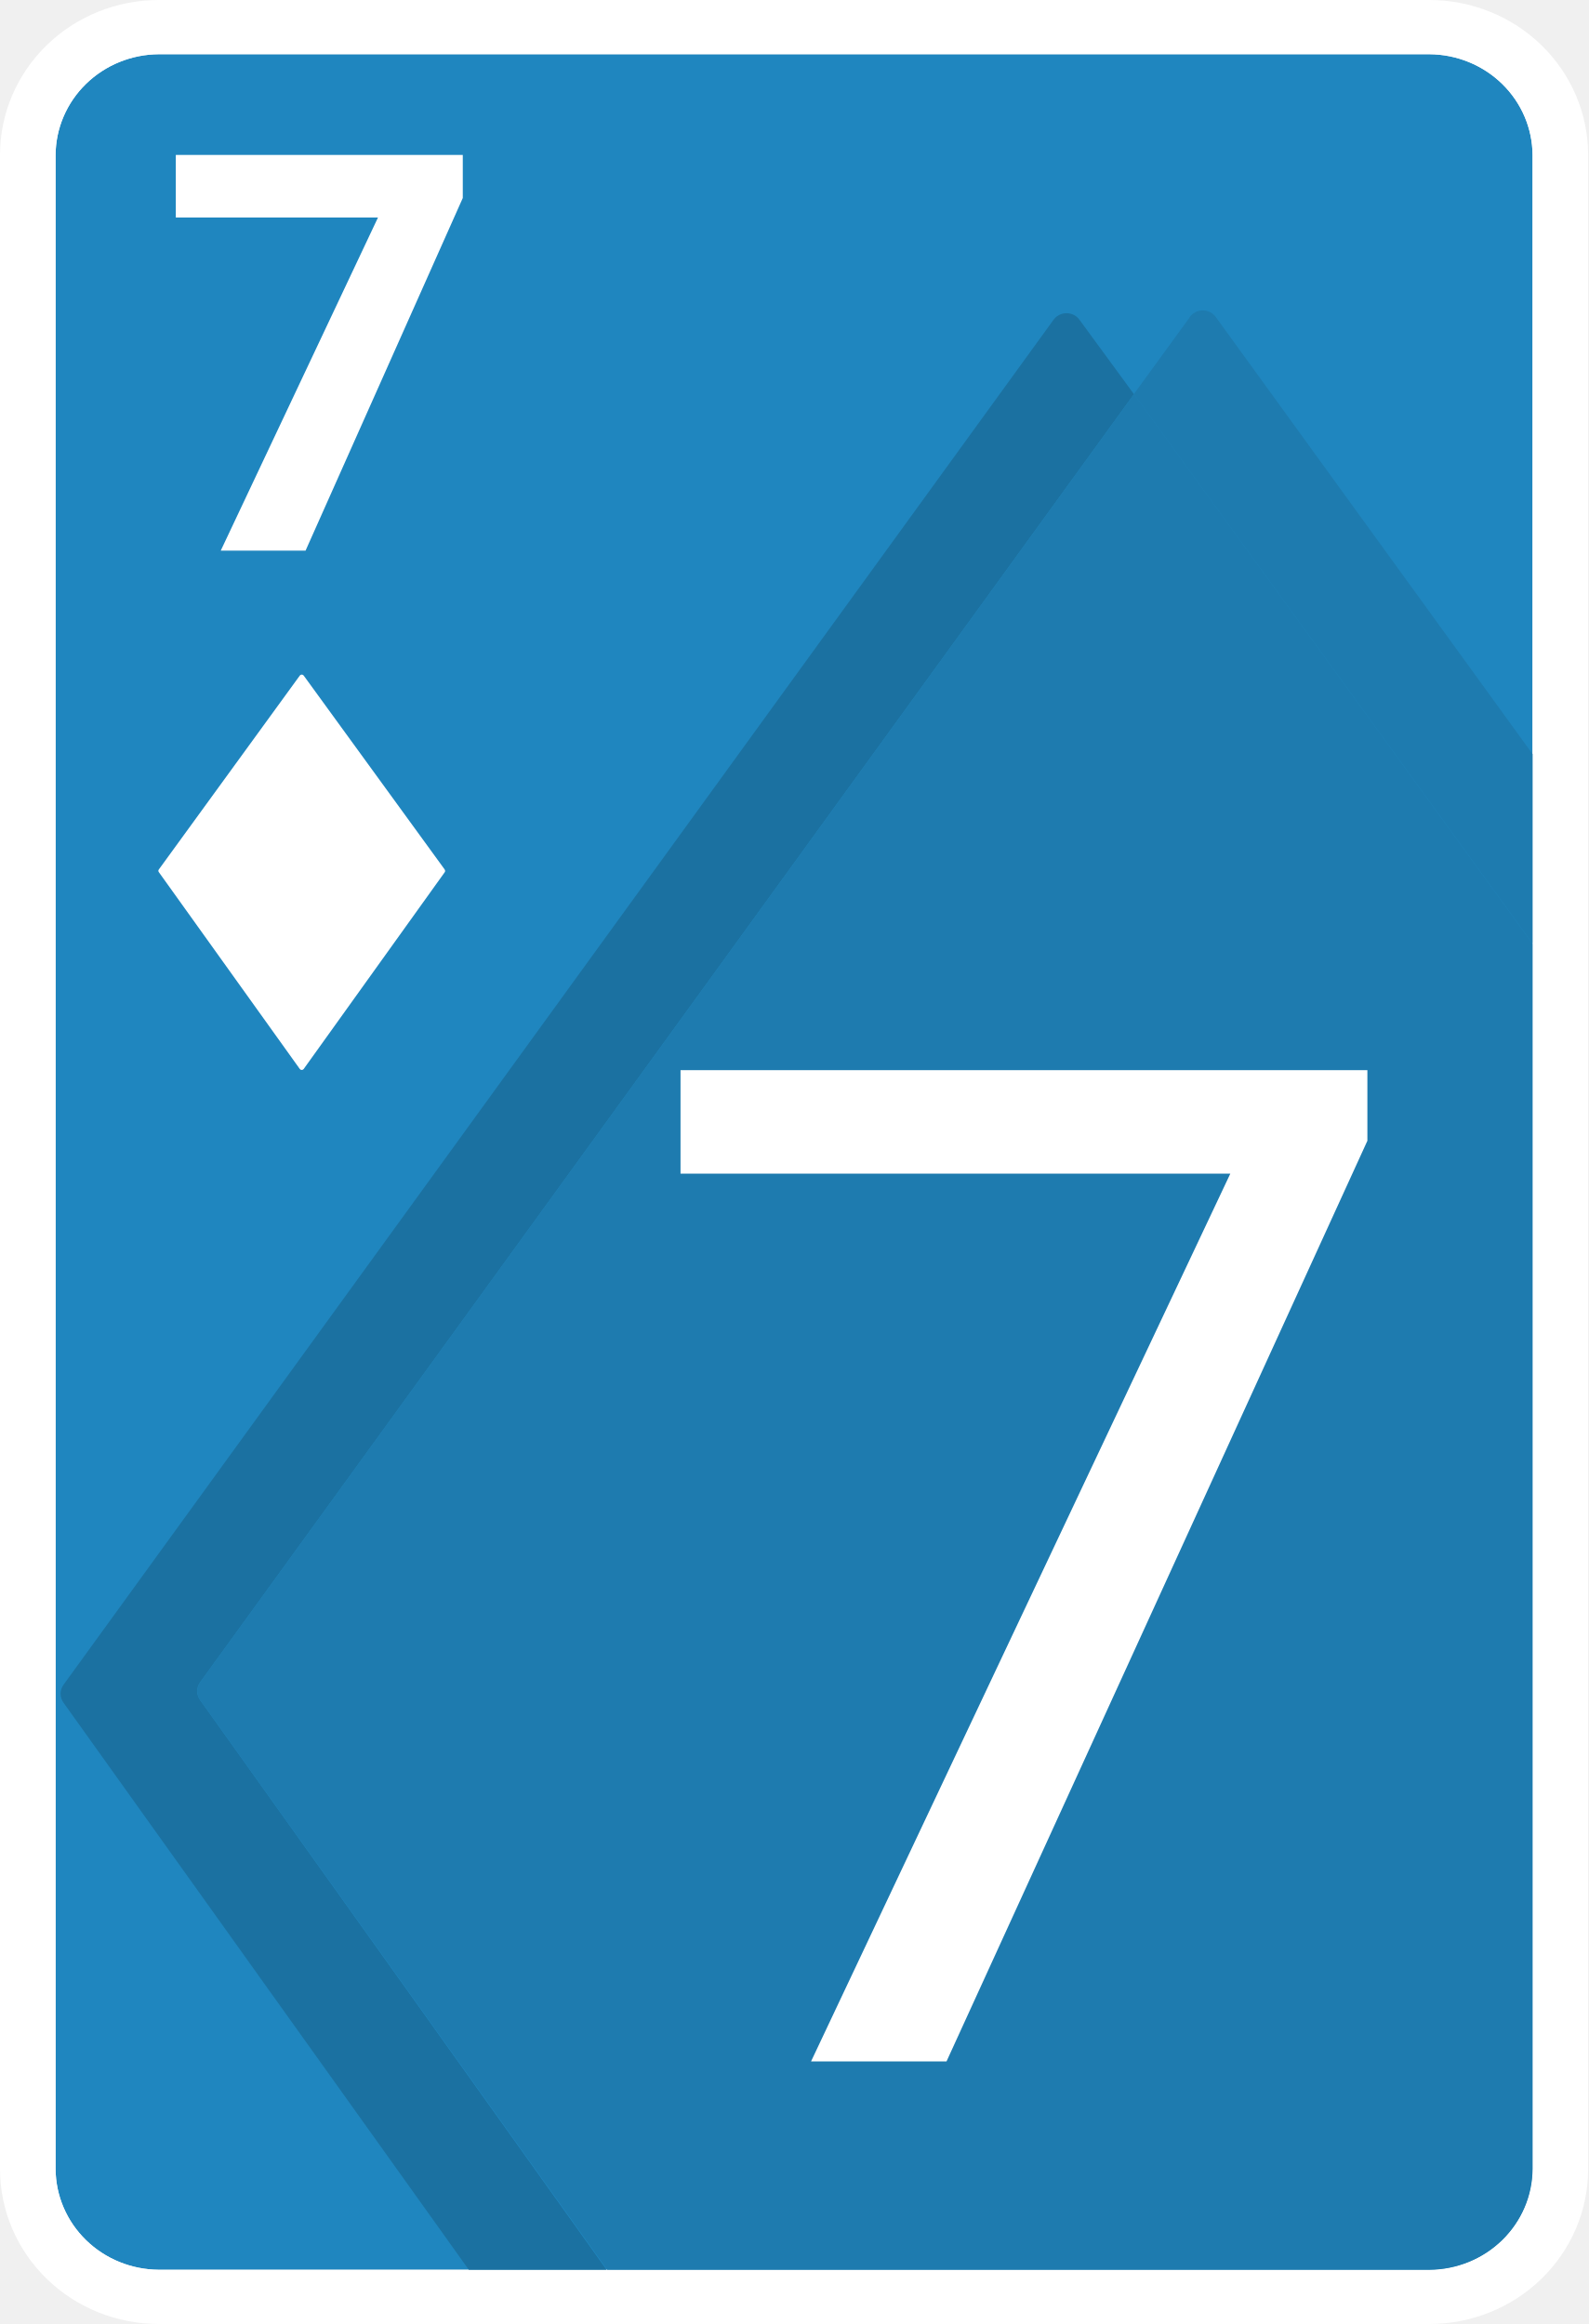
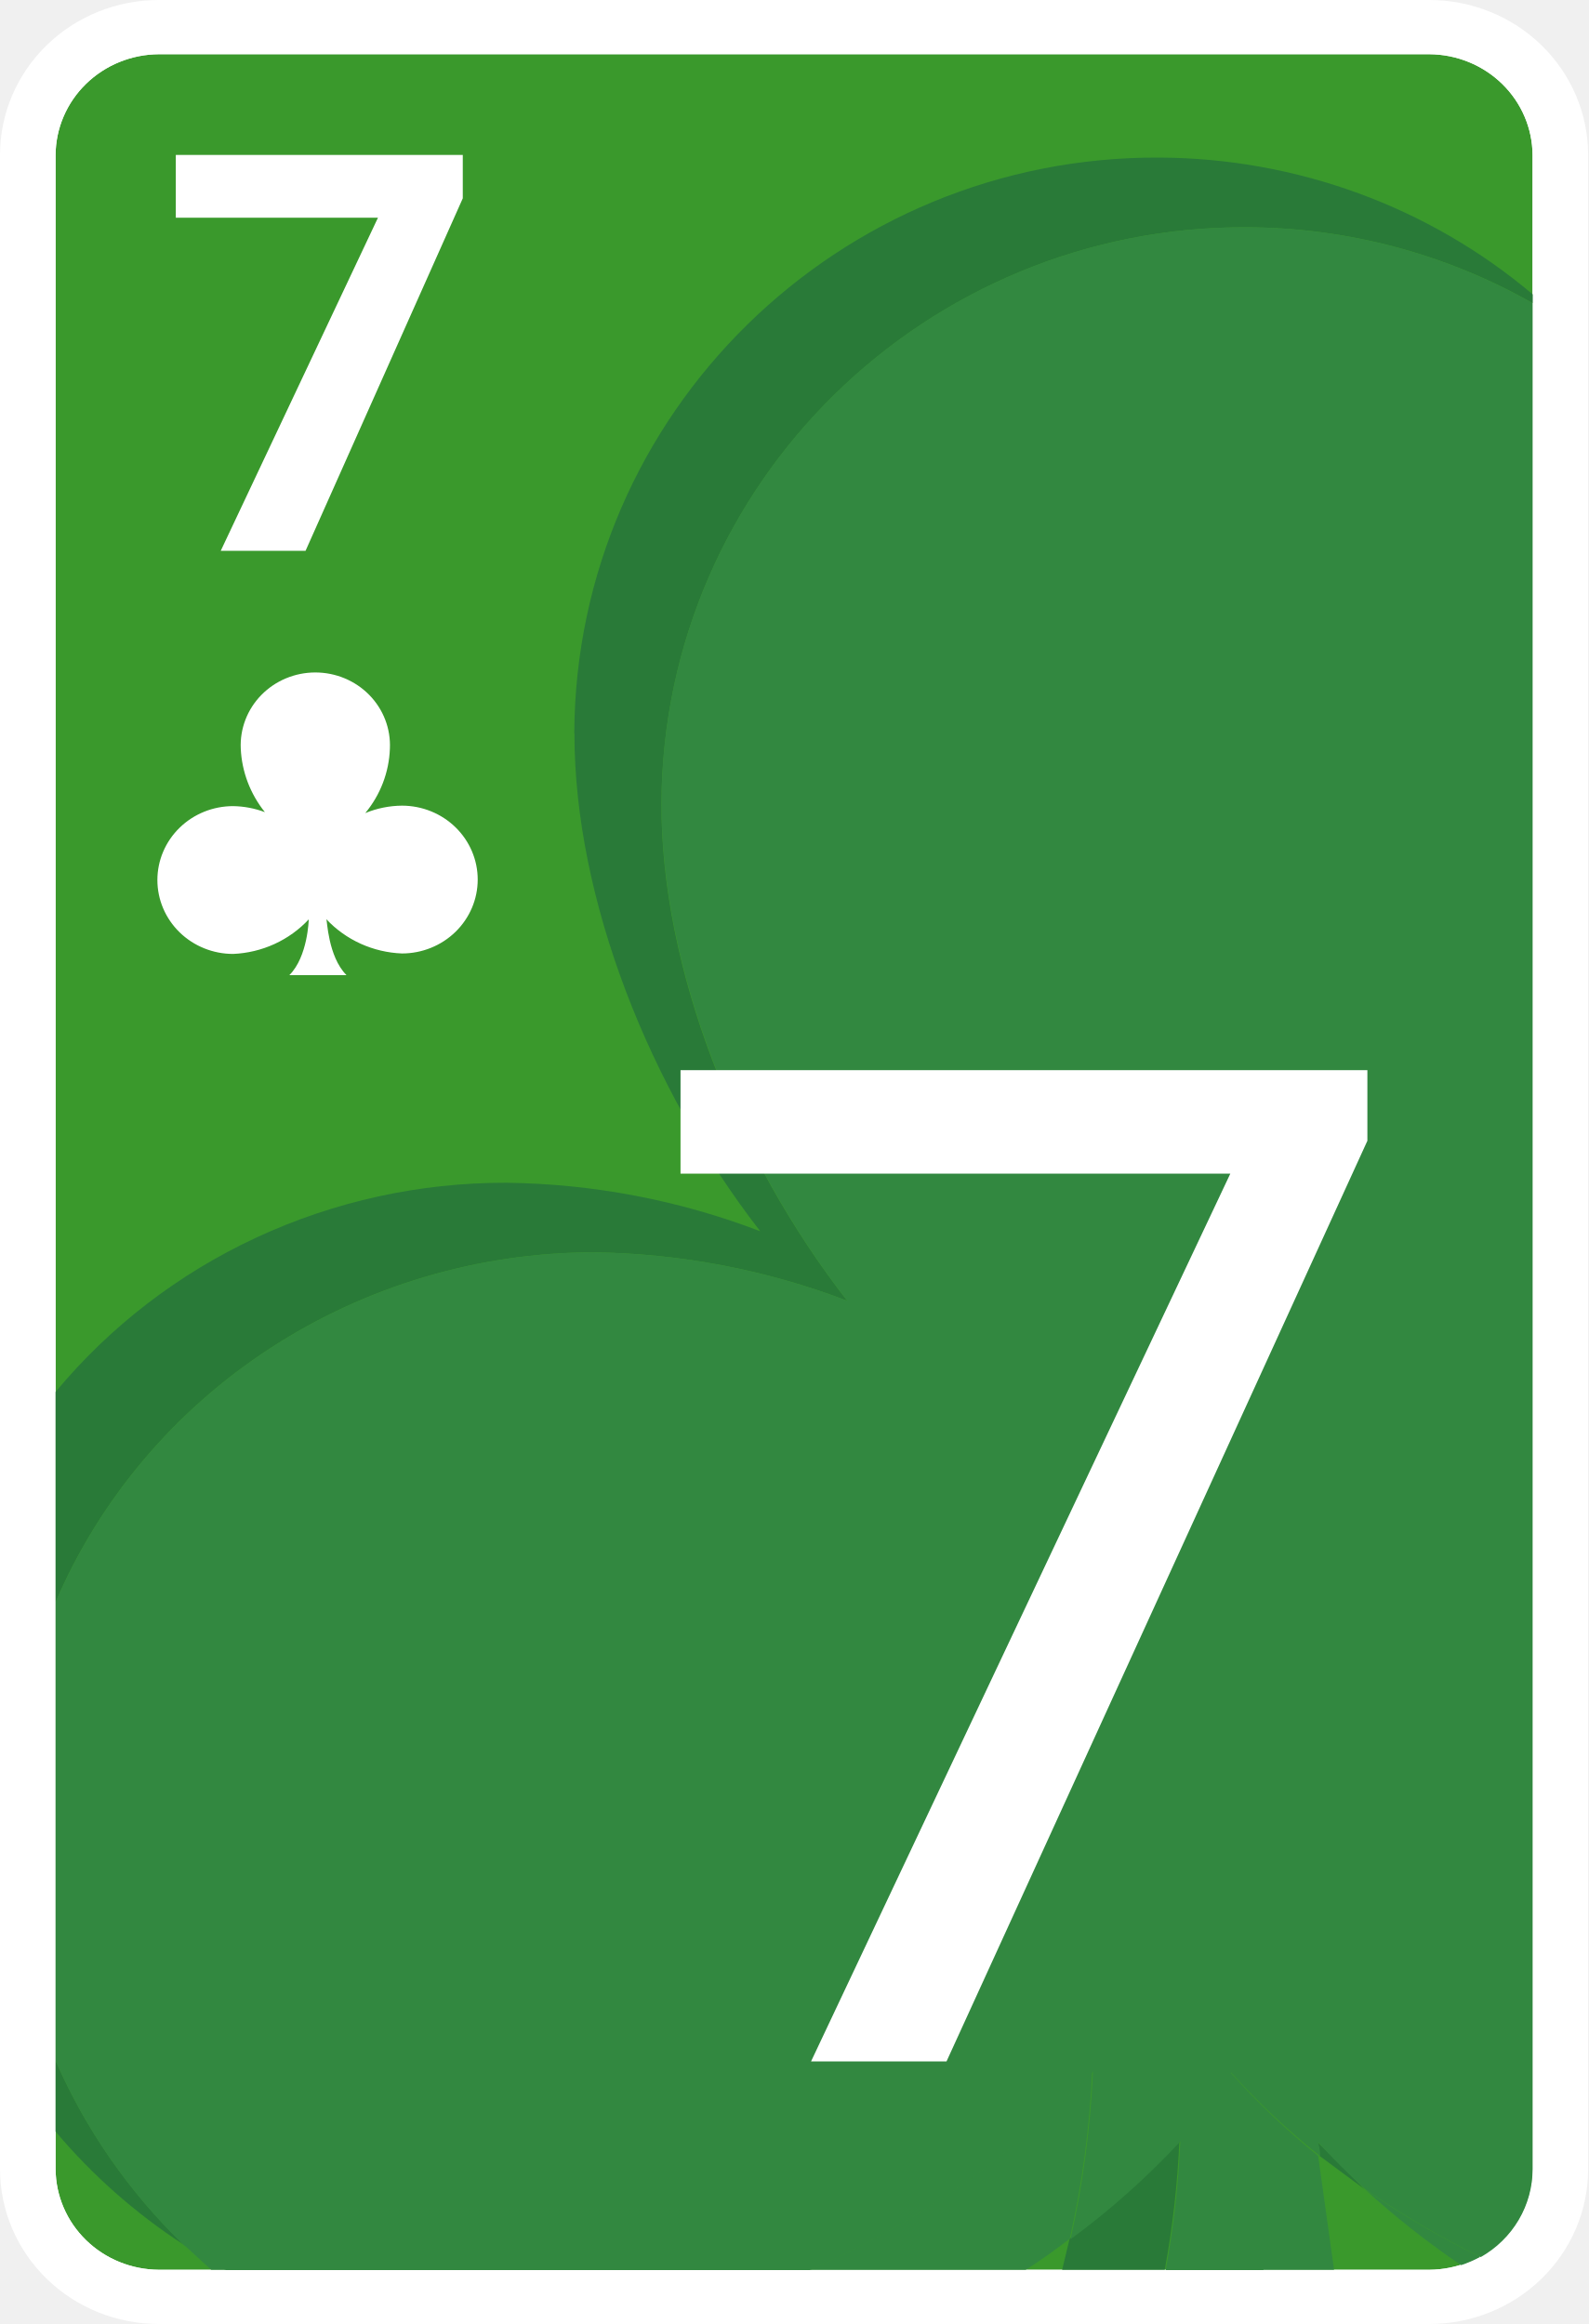
<svg xmlns="http://www.w3.org/2000/svg" width="550" height="805" viewBox="0 0 550 805" fill="none">
-   <g clip-path="url(#clip0_18_444)">
-     <path d="M530.75 751.333C530.692 760.567 526.907 769.407 520.215 775.937C513.523 782.467 504.464 786.16 495 786.217H55C45.536 786.16 36.477 782.467 29.785 775.937C23.093 769.407 19.308 760.567 19.25 751.333V53.666C19.308 44.432 23.093 35.592 29.785 29.062C36.477 22.533 45.536 18.84 55 18.783H495C504.464 18.84 513.523 22.533 520.215 29.062C526.907 35.592 530.692 44.432 530.75 53.666V751.333Z" fill="#1F86BF" />
+   <g clip-path="url(#clip0_18_538)">
+     <path d="M530.75 751.333C530.692 760.567 526.907 769.407 520.215 775.937C513.523 782.467 504.464 786.16 495 786.217H55C45.536 786.16 36.477 782.467 29.785 775.937C23.093 769.407 19.308 760.567 19.25 751.333V53.666C19.308 44.432 23.093 35.592 29.785 29.062C36.477 22.533 45.536 18.84 55 18.783H495C504.464 18.84 513.523 22.533 520.215 29.062C526.907 35.592 530.692 44.432 530.75 53.666V751.333Z" fill="#3A992C" />
    <path d="M495 0H55C40.413 0 26.424 5.654 16.109 15.719C5.795 25.783 0 39.433 0 53.667L0 751.333C0 765.567 5.795 779.217 16.109 789.281C26.424 799.346 40.413 805 55 805H495C509.587 805 523.576 799.346 533.891 789.281C544.205 779.217 550 765.567 550 751.333V53.667C550 39.433 544.205 25.783 533.891 15.719C523.576 5.654 509.587 0 495 0ZM530.75 751.333C530.692 760.568 526.907 769.408 520.215 775.937C513.523 782.467 504.464 786.16 495 786.217H55C45.536 786.16 36.477 782.467 29.785 775.937C23.093 769.408 19.308 760.568 19.25 751.333V53.667C19.308 44.432 23.093 35.592 29.785 29.063C36.477 22.533 45.536 18.84 55 18.783H495C504.464 18.84 513.523 22.533 520.215 29.063C526.907 35.592 530.692 44.432 530.75 53.667V751.333Z" fill="white" />
-     <path d="M69.3 588.885C68.649 587.981 68.3 586.903 68.3 585.799C68.3 584.694 68.649 583.617 69.3 582.713L392.7 136.528L374 110.983C373.504 110.218 372.818 109.588 372.005 109.152C371.193 108.715 370.28 108.486 369.353 108.486C368.425 108.486 367.512 108.715 366.7 109.152C365.887 109.588 365.201 110.218 364.705 110.983L22 583.572C21.337 584.481 20.98 585.569 20.98 586.684C20.98 587.8 21.337 588.888 22 589.797L162.36 786.217H210.045L69.3 588.885Z" fill="#1B71A1" />
-     <path d="M411.95 110.016L392.7 136.474L530.75 326.83V261.195L421.19 110.016C420.694 109.251 420.008 108.622 419.195 108.185C418.383 107.748 417.47 107.52 416.542 107.52C415.615 107.52 414.702 107.748 413.89 108.185C413.077 108.622 412.391 109.251 411.895 110.016H411.95ZM69.3 582.712C68.649 583.616 68.3 584.694 68.3 585.798C68.3 586.903 68.649 587.98 69.3 588.884L210.32 786.216H495C504.464 786.16 513.523 782.467 520.215 775.937C526.907 769.407 530.692 760.567 530.75 751.333V326.937L392.7 136.528L69.3 582.712Z" fill="#1E7BAF" />
-     <path d="M160.27 68.586L105.82 190.732H76.45L130.9 75.348H60.885V53.667H160.27V68.586ZM473.55 395.148L327.8 714.035H280.885L426.085 406.525H235.675V370.676H473.55V395.148ZM154 301.178L105.16 233.987C105.083 233.887 104.983 233.806 104.869 233.75C104.754 233.694 104.628 233.665 104.5 233.665C104.372 233.665 104.246 233.694 104.131 233.75C104.016 233.806 103.917 233.887 103.84 233.987L55 301.178C54.897 301.309 54.842 301.469 54.842 301.634C54.842 301.799 54.897 301.959 55 302.09L103.84 370.3C103.917 370.4 104.016 370.481 104.131 370.537C104.246 370.593 104.372 370.622 104.5 370.622C104.628 370.622 104.754 370.593 104.869 370.537C104.983 370.481 105.083 370.4 105.16 370.3L154 302.144C154.103 302.013 154.158 301.852 154.158 301.687C154.158 301.523 154.103 301.362 154 301.231V301.178Z" fill="white" />
+     <path d="M63.525 777.469C44.69 759.223 29.655 737.591 19.25 713.766V738.346C31.96 753.437 46.878 766.619 63.525 777.469ZM370.425 775.483L367.84 786.216H403.37C406.099 771.499 407.79 756.616 408.43 741.673C396.881 754.085 384.156 765.405 370.425 775.483ZM456.225 741.888C456.697 743.476 456.955 745.118 456.995 746.771L472.56 758.31L456.225 741.888ZM198.935 254.058C198.935 311.481 224.95 377.115 263.285 426.489C235.237 415.735 205.419 410.043 175.285 409.691C145.382 409.63 115.846 416.106 88.844 428.643C61.843 441.181 38.062 459.461 19.25 482.141V554.967C34.637 519.147 60.505 488.547 93.618 466.994C126.731 445.441 165.621 433.891 205.425 433.787C235.557 434.161 265.37 439.851 293.425 450.585C254.925 401.212 228.855 335.524 229.075 278.154C229.625 167.064 320.925 78.246 431.805 78.729C466.6 78.854 500.746 87.924 530.805 105.025V101.966C494.89 71.604 449.02 54.794 401.5 54.579C290.62 54.042 199.43 142.914 198.88 254.004L198.935 254.058Z" fill="#297A38" />
+     <path d="M425.975 717.684C428.291 740.736 432.075 763.624 437.305 786.217H462L456.5 746.772C445.529 737.905 435.319 728.177 425.975 717.684ZM378.235 717.523C350.826 746.715 317.559 770.097 280.5 786.217H355.19C360.69 782.836 365.475 779.24 370.48 775.483C374.765 756.398 377.359 736.989 378.235 717.47V717.523ZM506 784.607C508.285 783.857 510.494 782.905 512.6 781.762C498.729 774.944 485.4 767.122 472.725 758.364C483.148 767.889 494.269 776.66 506 784.607ZM73.15 786.217H78.21L63.58 777.469L73.15 786.217Z" fill="#328840" />
+     <path d="M229.075 278.154C229.075 335.578 255.09 401.266 293.425 450.585C265.37 439.852 235.557 434.161 205.425 433.788C165.621 433.891 126.731 445.442 93.618 466.995C60.505 488.548 34.637 519.147 19.25 554.967V713.767C29.642 737.629 44.678 759.299 63.525 777.576C68.255 780.689 73.15 783.641 78.155 786.324H280.5C317.662 770.22 351.026 746.818 378.51 717.577C377.637 737.114 375.043 756.541 370.755 775.644C384.488 765.55 397.213 754.212 408.76 741.781C408.12 756.724 406.429 771.607 403.7 786.324H437.58C432.35 763.731 428.566 740.843 426.25 717.792C435.734 728.302 446.091 738.03 457.215 746.879C457.175 745.225 456.917 743.584 456.445 741.995C461.56 747.684 467.06 753.104 472.945 758.417C485.62 767.176 498.949 774.997 512.82 781.816C518.287 778.717 522.822 774.269 525.97 768.918C529.117 763.567 530.766 757.503 530.75 751.333V105.026C500.691 87.924 466.545 78.854 431.75 78.729C320.87 78.192 229.625 167.064 229.075 278.154Z" fill="#328840" />
+     <path d="M119.9 337.778H100.21C106.645 331.338 106.92 318.458 106.92 318.458C103.581 322.039 99.548 324.94 95.055 326.994C90.562 329.048 85.697 330.214 80.74 330.426C73.782 330.426 67.109 327.729 62.189 322.928C57.269 318.127 54.505 311.616 54.505 304.827C54.505 298.038 57.269 291.527 62.189 286.726C67.109 281.925 73.782 279.228 80.74 279.228C84.504 279.288 88.228 279.996 91.74 281.321C86.673 275.015 83.751 267.323 83.38 259.318C83.219 255.911 83.767 252.508 84.992 249.314C86.217 246.12 88.093 243.201 90.507 240.735C92.921 238.269 95.822 236.305 99.035 234.964C102.249 233.623 105.707 232.931 109.202 232.931C112.697 232.931 116.156 233.623 119.37 234.964C122.583 236.305 125.484 238.269 127.898 240.735C130.312 243.201 132.188 246.12 133.413 249.314C134.638 252.508 135.186 255.911 135.025 259.318C134.741 267.465 131.749 275.301 126.5 281.643C130.521 279.98 134.838 279.105 139.205 279.067C146.163 279.067 152.836 281.764 157.756 286.565C162.676 291.366 165.44 297.877 165.44 304.666C165.44 311.455 162.676 317.966 157.756 322.767C152.836 327.568 146.163 330.265 139.205 330.265C134.255 330.073 129.392 328.926 124.899 326.89C120.405 324.855 116.37 321.971 113.025 318.405C113.3 318.566 113.575 331.285 119.955 337.725L119.9 337.778ZM160.27 68.694L105.82 190.785H76.45L130.9 75.402H60.885V53.667H160.27V68.694ZM473.55 395.148L327.8 714.035H280.885L426.085 406.525H235.675V370.676H473.55V395.148Z" fill="white" />
  </g>
  <defs>
-     <clipPath id="clip0_18_444">
+     <clipPath id="clip0_18_538">
      <rect width="550" height="805" fill="white" />
    </clipPath>
  </defs>
</svg>
